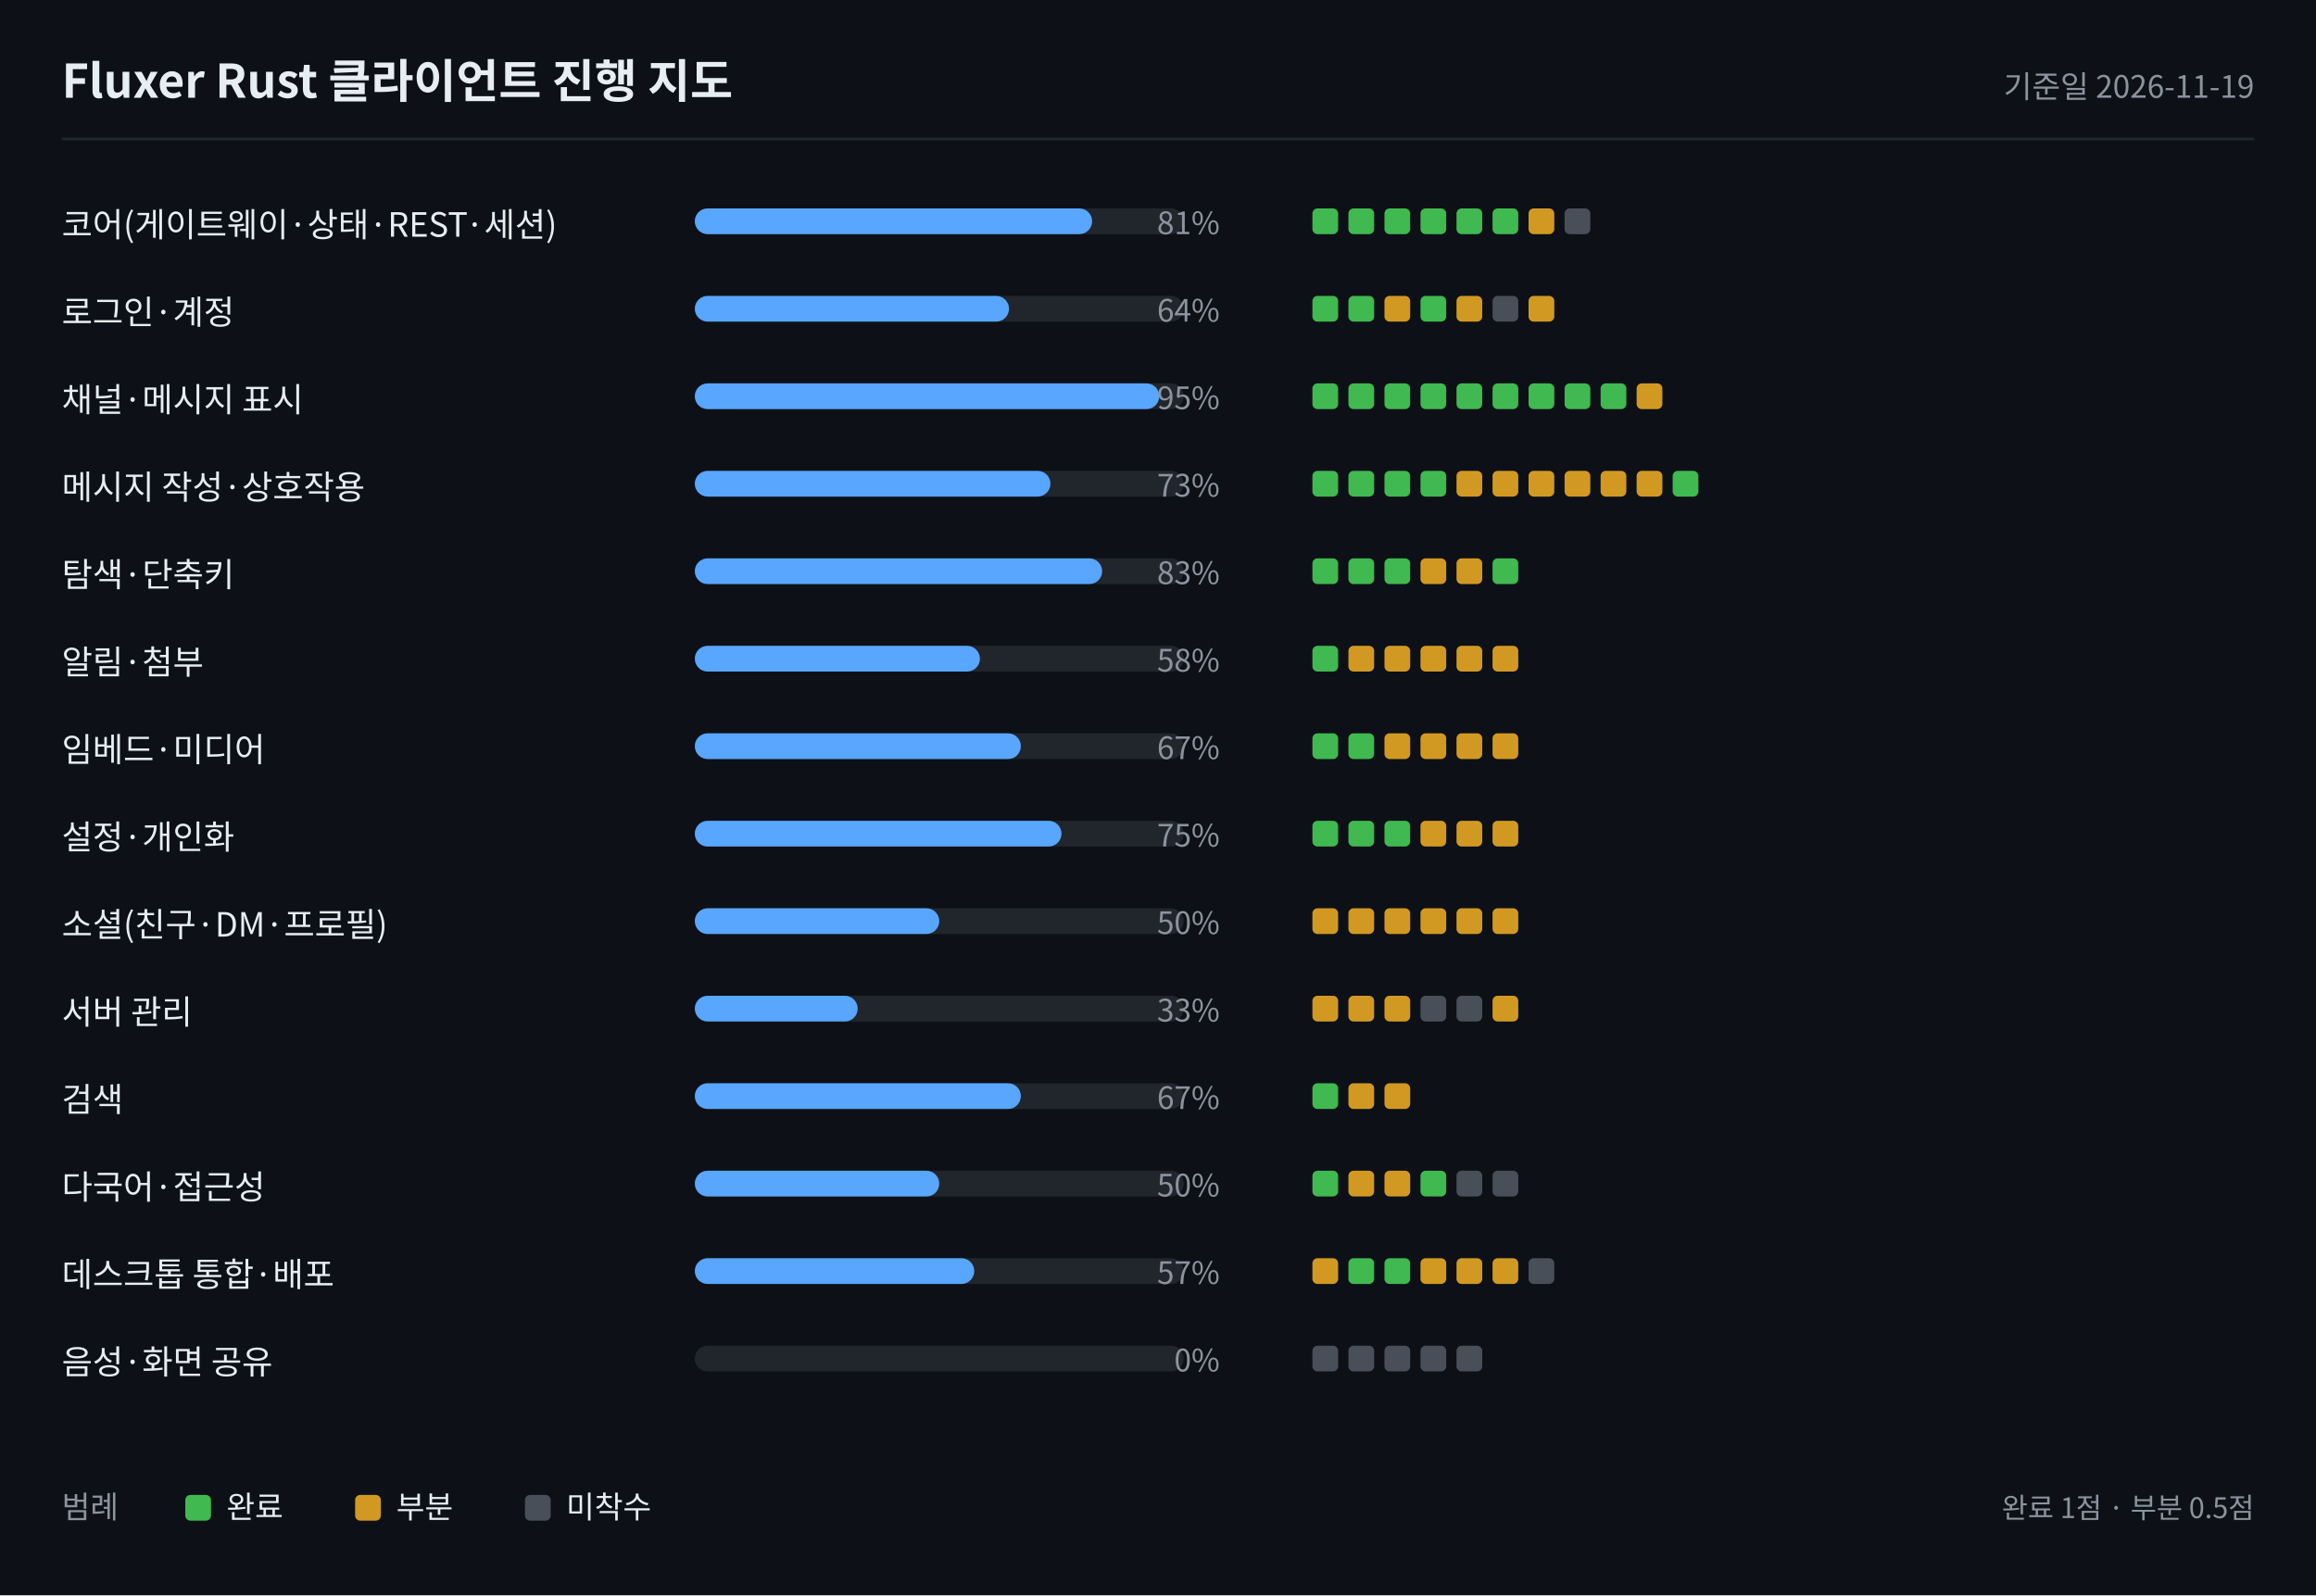
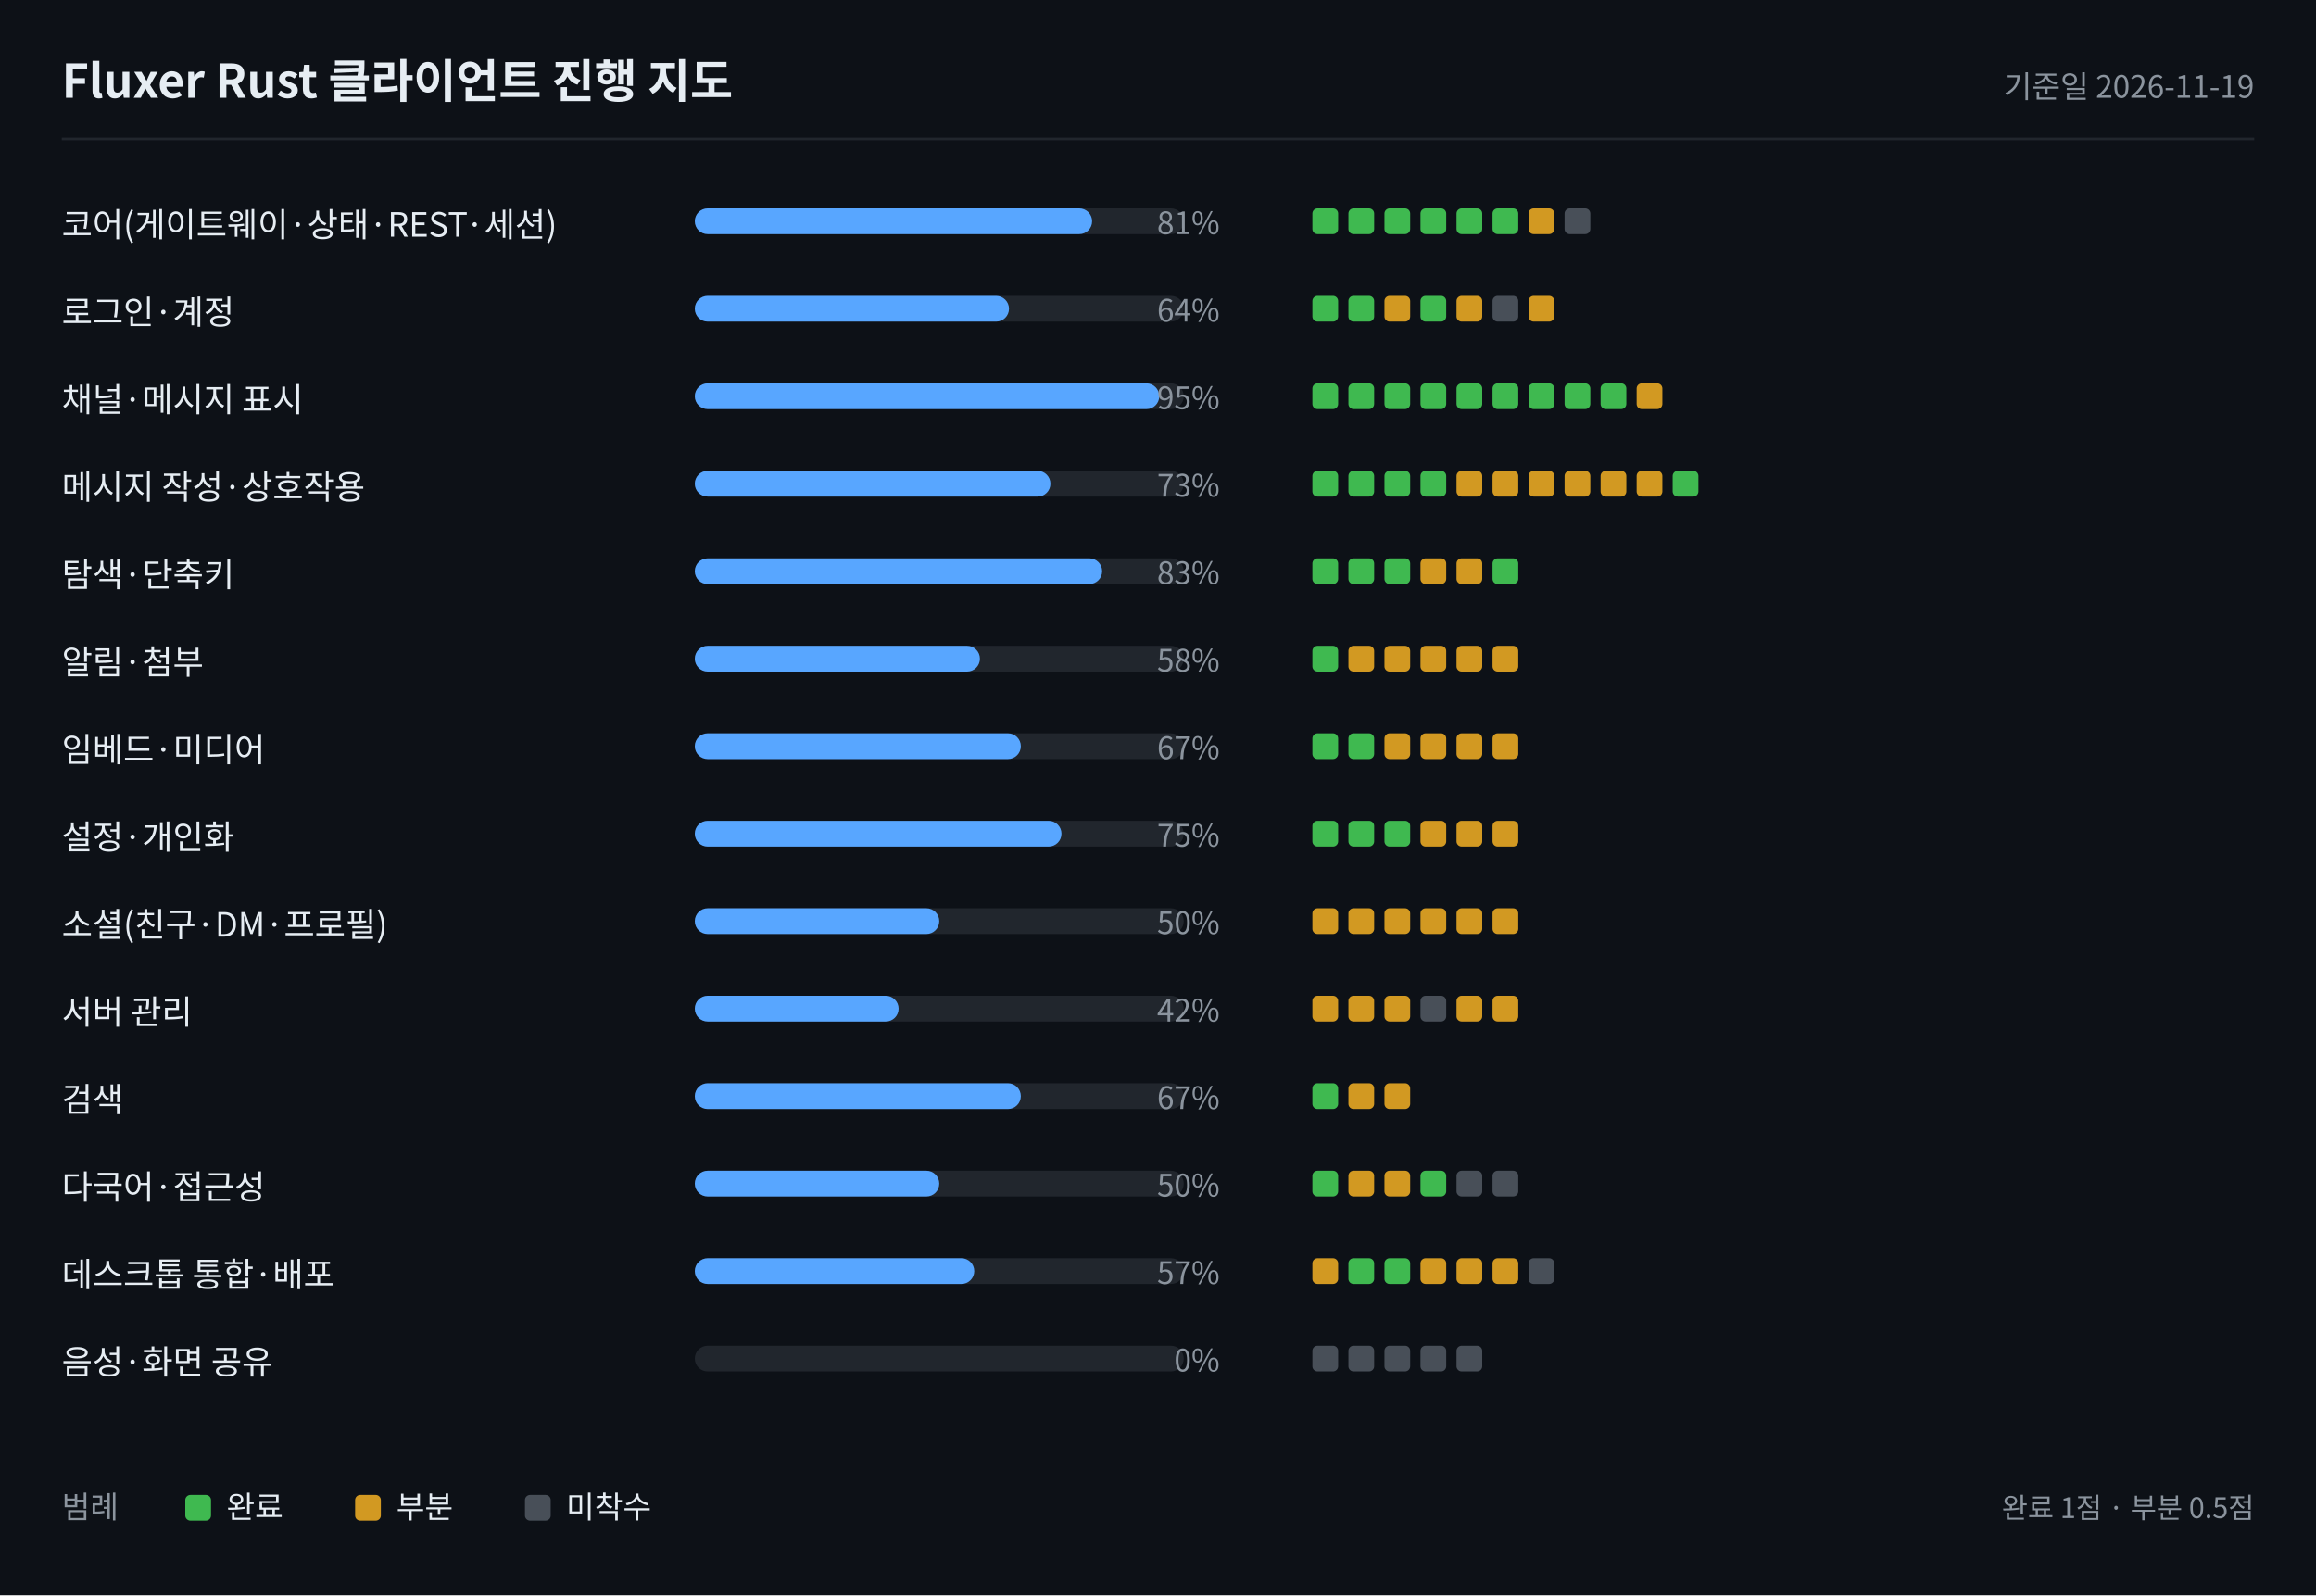
<svg xmlns="http://www.w3.org/2000/svg" width="900" height="620" viewBox="0 0 900 620" role="img" aria-label="Fluxer Rust 클라이언트 진행 지도">
  <rect width="900" height="620" fill="#0d1117" />
  <text x="24" y="38" fill="#e6edf3" font-family="Segoe UI, Malgun Gothic, Apple SD Gothic Neo, Noto Sans KR, Noto Sans CJK KR, sans-serif" font-size="18" font-weight="600">Fluxer Rust 클라이언트 진행 지도</text>
  <text x="876" y="38" fill="#8b949e" font-family="Segoe UI, Malgun Gothic, Apple SD Gothic Neo, Noto Sans KR, Noto Sans CJK KR, sans-serif" font-size="12" text-anchor="end">기준일 2026-11-19</text>
  <line x1="24" y1="54" x2="876" y2="54" stroke="#21262d" stroke-width="1" />
  <text x="24" y="92.0" fill="#e6edf3" font-family="Segoe UI, Malgun Gothic, Apple SD Gothic Neo, Noto Sans KR, Noto Sans CJK KR, sans-serif" font-size="13">코어(게이트웨이·상태·REST·세션)</text>
  <rect x="270" y="81.0" width="190" height="10" rx="5" fill="#21262d" />
  <rect x="270" y="81.0" width="154.4" height="10" rx="5" fill="#58a6ff" />
  <text x="474" y="91.0" fill="#8b949e" font-family="Segoe UI, Malgun Gothic, Apple SD Gothic Neo, Noto Sans KR, Noto Sans CJK KR, sans-serif" font-size="12" text-anchor="end">81%</text>
  <g>
    <rect x="510" y="81.0" width="10" height="10" rx="2" fill="#3fb950" />
  </g>
  <g>
    <rect x="524" y="81.0" width="10" height="10" rx="2" fill="#3fb950" />
  </g>
  <g>
    <rect x="538" y="81.0" width="10" height="10" rx="2" fill="#3fb950" />
  </g>
  <g>
    <rect x="552" y="81.0" width="10" height="10" rx="2" fill="#3fb950" />
  </g>
  <g>
    <rect x="566" y="81.0" width="10" height="10" rx="2" fill="#3fb950" />
  </g>
  <g>
    <rect x="580" y="81.0" width="10" height="10" rx="2" fill="#3fb950" />
  </g>
  <g>
    <rect x="594" y="81.0" width="10" height="10" rx="2" fill="#d29922" />
  </g>
  <g>
    <rect x="608" y="81.0" width="10" height="10" rx="2" fill="#484f58" />
  </g>
  <text x="24" y="126.0" fill="#e6edf3" font-family="Segoe UI, Malgun Gothic, Apple SD Gothic Neo, Noto Sans KR, Noto Sans CJK KR, sans-serif" font-size="13">로그인·계정</text>
  <rect x="270" y="115.0" width="190" height="10" rx="5" fill="#21262d" />
  <rect x="270" y="115.0" width="122.1" height="10" rx="5" fill="#58a6ff" />
  <text x="474" y="125.0" fill="#8b949e" font-family="Segoe UI, Malgun Gothic, Apple SD Gothic Neo, Noto Sans KR, Noto Sans CJK KR, sans-serif" font-size="12" text-anchor="end">64%</text>
  <g>
    <rect x="510" y="115.0" width="10" height="10" rx="2" fill="#3fb950" />
  </g>
  <g>
    <rect x="524" y="115.0" width="10" height="10" rx="2" fill="#3fb950" />
  </g>
  <g>
    <rect x="538" y="115.0" width="10" height="10" rx="2" fill="#d29922" />
  </g>
  <g>
    <rect x="552" y="115.0" width="10" height="10" rx="2" fill="#3fb950" />
  </g>
  <g>
    <rect x="566" y="115.0" width="10" height="10" rx="2" fill="#d29922" />
  </g>
  <g>
    <rect x="580" y="115.0" width="10" height="10" rx="2" fill="#484f58" />
  </g>
  <g>
    <rect x="594" y="115.0" width="10" height="10" rx="2" fill="#d29922" />
  </g>
  <text x="24" y="160.0" fill="#e6edf3" font-family="Segoe UI, Malgun Gothic, Apple SD Gothic Neo, Noto Sans KR, Noto Sans CJK KR, sans-serif" font-size="13">채널·메시지 표시</text>
  <rect x="270" y="149.0" width="190" height="10" rx="5" fill="#21262d" />
  <rect x="270" y="149.0" width="180.5" height="10" rx="5" fill="#58a6ff" />
  <text x="474" y="159.0" fill="#8b949e" font-family="Segoe UI, Malgun Gothic, Apple SD Gothic Neo, Noto Sans KR, Noto Sans CJK KR, sans-serif" font-size="12" text-anchor="end">95%</text>
  <g>
    <rect x="510" y="149.0" width="10" height="10" rx="2" fill="#3fb950" />
  </g>
  <g>
    <rect x="524" y="149.0" width="10" height="10" rx="2" fill="#3fb950" />
  </g>
  <g>
    <rect x="538" y="149.0" width="10" height="10" rx="2" fill="#3fb950" />
  </g>
  <g>
    <rect x="552" y="149.0" width="10" height="10" rx="2" fill="#3fb950" />
  </g>
  <g>
    <rect x="566" y="149.0" width="10" height="10" rx="2" fill="#3fb950" />
  </g>
  <g>
    <rect x="580" y="149.0" width="10" height="10" rx="2" fill="#3fb950" />
  </g>
  <g>
    <rect x="594" y="149.0" width="10" height="10" rx="2" fill="#3fb950" />
  </g>
  <g>
    <rect x="608" y="149.0" width="10" height="10" rx="2" fill="#3fb950" />
  </g>
  <g>
    <rect x="622" y="149.0" width="10" height="10" rx="2" fill="#3fb950" />
  </g>
  <g>
    <rect x="636" y="149.0" width="10" height="10" rx="2" fill="#d29922" />
  </g>
  <text x="24" y="194.0" fill="#e6edf3" font-family="Segoe UI, Malgun Gothic, Apple SD Gothic Neo, Noto Sans KR, Noto Sans CJK KR, sans-serif" font-size="13">메시지 작성·상호작용</text>
  <rect x="270" y="183.0" width="190" height="10" rx="5" fill="#21262d" />
  <rect x="270" y="183.0" width="138.2" height="10" rx="5" fill="#58a6ff" />
  <text x="474" y="193.0" fill="#8b949e" font-family="Segoe UI, Malgun Gothic, Apple SD Gothic Neo, Noto Sans KR, Noto Sans CJK KR, sans-serif" font-size="12" text-anchor="end">73%</text>
  <g>
    <rect x="510" y="183.0" width="10" height="10" rx="2" fill="#3fb950" />
  </g>
  <g>
    <rect x="524" y="183.0" width="10" height="10" rx="2" fill="#3fb950" />
  </g>
  <g>
    <rect x="538" y="183.0" width="10" height="10" rx="2" fill="#3fb950" />
  </g>
  <g>
    <rect x="552" y="183.0" width="10" height="10" rx="2" fill="#3fb950" />
  </g>
  <g>
    <rect x="566" y="183.0" width="10" height="10" rx="2" fill="#d29922" />
  </g>
  <g>
    <rect x="580" y="183.0" width="10" height="10" rx="2" fill="#d29922" />
  </g>
  <g>
    <rect x="594" y="183.0" width="10" height="10" rx="2" fill="#d29922" />
  </g>
  <g>
    <rect x="608" y="183.0" width="10" height="10" rx="2" fill="#d29922" />
  </g>
  <g>
    <rect x="622" y="183.0" width="10" height="10" rx="2" fill="#d29922" />
  </g>
  <g>
    <rect x="636" y="183.0" width="10" height="10" rx="2" fill="#d29922" />
  </g>
  <g>
    <rect x="650" y="183.0" width="10" height="10" rx="2" fill="#3fb950" />
  </g>
  <text x="24" y="228.0" fill="#e6edf3" font-family="Segoe UI, Malgun Gothic, Apple SD Gothic Neo, Noto Sans KR, Noto Sans CJK KR, sans-serif" font-size="13">탐색·단축키</text>
  <rect x="270" y="217.0" width="190" height="10" rx="5" fill="#21262d" />
  <rect x="270" y="217.0" width="158.3" height="10" rx="5" fill="#58a6ff" />
  <text x="474" y="227.0" fill="#8b949e" font-family="Segoe UI, Malgun Gothic, Apple SD Gothic Neo, Noto Sans KR, Noto Sans CJK KR, sans-serif" font-size="12" text-anchor="end">83%</text>
  <g>
    <rect x="510" y="217.0" width="10" height="10" rx="2" fill="#3fb950" />
  </g>
  <g>
    <rect x="524" y="217.0" width="10" height="10" rx="2" fill="#3fb950" />
  </g>
  <g>
    <rect x="538" y="217.0" width="10" height="10" rx="2" fill="#3fb950" />
  </g>
  <g>
    <rect x="552" y="217.0" width="10" height="10" rx="2" fill="#d29922" />
  </g>
  <g>
    <rect x="566" y="217.0" width="10" height="10" rx="2" fill="#d29922" />
  </g>
  <g>
    <rect x="580" y="217.0" width="10" height="10" rx="2" fill="#3fb950" />
  </g>
  <text x="24" y="262.0" fill="#e6edf3" font-family="Segoe UI, Malgun Gothic, Apple SD Gothic Neo, Noto Sans KR, Noto Sans CJK KR, sans-serif" font-size="13">알림·첨부</text>
  <rect x="270" y="251.0" width="190" height="10" rx="5" fill="#21262d" />
  <rect x="270" y="251.0" width="110.8" height="10" rx="5" fill="#58a6ff" />
  <text x="474" y="261.0" fill="#8b949e" font-family="Segoe UI, Malgun Gothic, Apple SD Gothic Neo, Noto Sans KR, Noto Sans CJK KR, sans-serif" font-size="12" text-anchor="end">58%</text>
  <g>
    <rect x="510" y="251.0" width="10" height="10" rx="2" fill="#3fb950" />
  </g>
  <g>
    <rect x="524" y="251.0" width="10" height="10" rx="2" fill="#d29922" />
  </g>
  <g>
    <rect x="538" y="251.0" width="10" height="10" rx="2" fill="#d29922" />
  </g>
  <g>
    <rect x="552" y="251.0" width="10" height="10" rx="2" fill="#d29922" />
  </g>
  <g>
    <rect x="566" y="251.0" width="10" height="10" rx="2" fill="#d29922" />
  </g>
  <g>
    <rect x="580" y="251.0" width="10" height="10" rx="2" fill="#d29922" />
  </g>
  <text x="24" y="296.0" fill="#e6edf3" font-family="Segoe UI, Malgun Gothic, Apple SD Gothic Neo, Noto Sans KR, Noto Sans CJK KR, sans-serif" font-size="13">임베드·미디어</text>
  <rect x="270" y="285.0" width="190" height="10" rx="5" fill="#21262d" />
  <rect x="270" y="285.0" width="126.7" height="10" rx="5" fill="#58a6ff" />
  <text x="474" y="295.0" fill="#8b949e" font-family="Segoe UI, Malgun Gothic, Apple SD Gothic Neo, Noto Sans KR, Noto Sans CJK KR, sans-serif" font-size="12" text-anchor="end">67%</text>
  <g>
    <rect x="510" y="285.0" width="10" height="10" rx="2" fill="#3fb950" />
  </g>
  <g>
    <rect x="524" y="285.0" width="10" height="10" rx="2" fill="#3fb950" />
  </g>
  <g>
    <rect x="538" y="285.0" width="10" height="10" rx="2" fill="#d29922" />
  </g>
  <g>
    <rect x="552" y="285.0" width="10" height="10" rx="2" fill="#d29922" />
  </g>
  <g>
    <rect x="566" y="285.0" width="10" height="10" rx="2" fill="#d29922" />
  </g>
  <g>
    <rect x="580" y="285.0" width="10" height="10" rx="2" fill="#d29922" />
  </g>
  <text x="24" y="330.0" fill="#e6edf3" font-family="Segoe UI, Malgun Gothic, Apple SD Gothic Neo, Noto Sans KR, Noto Sans CJK KR, sans-serif" font-size="13">설정·개인화</text>
  <rect x="270" y="319.0" width="190" height="10" rx="5" fill="#21262d" />
  <rect x="270" y="319.0" width="142.5" height="10" rx="5" fill="#58a6ff" />
  <text x="474" y="329.0" fill="#8b949e" font-family="Segoe UI, Malgun Gothic, Apple SD Gothic Neo, Noto Sans KR, Noto Sans CJK KR, sans-serif" font-size="12" text-anchor="end">75%</text>
  <g>
    <rect x="510" y="319.0" width="10" height="10" rx="2" fill="#3fb950" />
  </g>
  <g>
    <rect x="524" y="319.0" width="10" height="10" rx="2" fill="#3fb950" />
  </g>
  <g>
    <rect x="538" y="319.0" width="10" height="10" rx="2" fill="#3fb950" />
  </g>
  <g>
    <rect x="552" y="319.0" width="10" height="10" rx="2" fill="#d29922" />
  </g>
  <g>
    <rect x="566" y="319.0" width="10" height="10" rx="2" fill="#d29922" />
  </g>
  <g>
    <rect x="580" y="319.0" width="10" height="10" rx="2" fill="#d29922" />
  </g>
  <text x="24" y="364.0" fill="#e6edf3" font-family="Segoe UI, Malgun Gothic, Apple SD Gothic Neo, Noto Sans KR, Noto Sans CJK KR, sans-serif" font-size="13">소셜(친구·DM·프로필)</text>
  <rect x="270" y="353.0" width="190" height="10" rx="5" fill="#21262d" />
  <rect x="270" y="353.0" width="95.0" height="10" rx="5" fill="#58a6ff" />
  <text x="474" y="363.0" fill="#8b949e" font-family="Segoe UI, Malgun Gothic, Apple SD Gothic Neo, Noto Sans KR, Noto Sans CJK KR, sans-serif" font-size="12" text-anchor="end">50%</text>
  <g>
    <rect x="510" y="353.0" width="10" height="10" rx="2" fill="#d29922" />
  </g>
  <g>
    <rect x="524" y="353.0" width="10" height="10" rx="2" fill="#d29922" />
  </g>
  <g>
    <rect x="538" y="353.0" width="10" height="10" rx="2" fill="#d29922" />
  </g>
  <g>
    <rect x="552" y="353.0" width="10" height="10" rx="2" fill="#d29922" />
  </g>
  <g>
    <rect x="566" y="353.0" width="10" height="10" rx="2" fill="#d29922" />
  </g>
  <g>
    <rect x="580" y="353.0" width="10" height="10" rx="2" fill="#d29922" />
  </g>
  <text x="24" y="398.0" fill="#e6edf3" font-family="Segoe UI, Malgun Gothic, Apple SD Gothic Neo, Noto Sans KR, Noto Sans CJK KR, sans-serif" font-size="13">서버 관리</text>
  <rect x="270" y="387.0" width="190" height="10" rx="5" fill="#21262d" />
-   <rect x="270" y="387.0" width="63.3" height="10" rx="5" fill="#58a6ff" />
-   <text x="474" y="397.0" fill="#8b949e" font-family="Segoe UI, Malgun Gothic, Apple SD Gothic Neo, Noto Sans KR, Noto Sans CJK KR, sans-serif" font-size="12" text-anchor="end">33%</text>
+   <rect x="270" y="387.0" width="79.2" height="10" rx="5" fill="#58a6ff" />
+   <text x="474" y="397.0" fill="#8b949e" font-family="Segoe UI, Malgun Gothic, Apple SD Gothic Neo, Noto Sans KR, Noto Sans CJK KR, sans-serif" font-size="12" text-anchor="end">42%</text>
  <g>
    <rect x="510" y="387.0" width="10" height="10" rx="2" fill="#d29922" />
  </g>
  <g>
    <rect x="524" y="387.0" width="10" height="10" rx="2" fill="#d29922" />
  </g>
  <g>
    <rect x="538" y="387.0" width="10" height="10" rx="2" fill="#d29922" />
  </g>
  <g>
    <rect x="552" y="387.0" width="10" height="10" rx="2" fill="#484f58" />
  </g>
  <g>
-     <rect x="566" y="387.0" width="10" height="10" rx="2" fill="#484f58" />
+     <rect x="566" y="387.0" width="10" height="10" rx="2" fill="#d29922" />
  </g>
  <g>
    <rect x="580" y="387.0" width="10" height="10" rx="2" fill="#d29922" />
  </g>
  <text x="24" y="432.0" fill="#e6edf3" font-family="Segoe UI, Malgun Gothic, Apple SD Gothic Neo, Noto Sans KR, Noto Sans CJK KR, sans-serif" font-size="13">검색</text>
  <rect x="270" y="421.0" width="190" height="10" rx="5" fill="#21262d" />
  <rect x="270" y="421.0" width="126.7" height="10" rx="5" fill="#58a6ff" />
  <text x="474" y="431.0" fill="#8b949e" font-family="Segoe UI, Malgun Gothic, Apple SD Gothic Neo, Noto Sans KR, Noto Sans CJK KR, sans-serif" font-size="12" text-anchor="end">67%</text>
  <g>
    <rect x="510" y="421.0" width="10" height="10" rx="2" fill="#3fb950" />
  </g>
  <g>
    <rect x="524" y="421.0" width="10" height="10" rx="2" fill="#d29922" />
  </g>
  <g>
    <rect x="538" y="421.0" width="10" height="10" rx="2" fill="#d29922" />
  </g>
  <text x="24" y="466.0" fill="#e6edf3" font-family="Segoe UI, Malgun Gothic, Apple SD Gothic Neo, Noto Sans KR, Noto Sans CJK KR, sans-serif" font-size="13">다국어·접근성</text>
  <rect x="270" y="455.0" width="190" height="10" rx="5" fill="#21262d" />
  <rect x="270" y="455.0" width="95.0" height="10" rx="5" fill="#58a6ff" />
  <text x="474" y="465.0" fill="#8b949e" font-family="Segoe UI, Malgun Gothic, Apple SD Gothic Neo, Noto Sans KR, Noto Sans CJK KR, sans-serif" font-size="12" text-anchor="end">50%</text>
  <g>
    <rect x="510" y="455.0" width="10" height="10" rx="2" fill="#3fb950" />
  </g>
  <g>
    <rect x="524" y="455.0" width="10" height="10" rx="2" fill="#d29922" />
  </g>
  <g>
    <rect x="538" y="455.0" width="10" height="10" rx="2" fill="#d29922" />
  </g>
  <g>
    <rect x="552" y="455.0" width="10" height="10" rx="2" fill="#3fb950" />
  </g>
  <g>
    <rect x="566" y="455.0" width="10" height="10" rx="2" fill="#484f58" />
  </g>
  <g>
    <rect x="580" y="455.0" width="10" height="10" rx="2" fill="#484f58" />
  </g>
  <text x="24" y="500.0" fill="#e6edf3" font-family="Segoe UI, Malgun Gothic, Apple SD Gothic Neo, Noto Sans KR, Noto Sans CJK KR, sans-serif" font-size="13">데스크톱 통합·배포</text>
  <rect x="270" y="489.0" width="190" height="10" rx="5" fill="#21262d" />
  <rect x="270" y="489.0" width="108.6" height="10" rx="5" fill="#58a6ff" />
  <text x="474" y="499.0" fill="#8b949e" font-family="Segoe UI, Malgun Gothic, Apple SD Gothic Neo, Noto Sans KR, Noto Sans CJK KR, sans-serif" font-size="12" text-anchor="end">57%</text>
  <g>
    <rect x="510" y="489.0" width="10" height="10" rx="2" fill="#d29922" />
  </g>
  <g>
    <rect x="524" y="489.0" width="10" height="10" rx="2" fill="#3fb950" />
  </g>
  <g>
    <rect x="538" y="489.0" width="10" height="10" rx="2" fill="#3fb950" />
  </g>
  <g>
    <rect x="552" y="489.0" width="10" height="10" rx="2" fill="#d29922" />
  </g>
  <g>
    <rect x="566" y="489.0" width="10" height="10" rx="2" fill="#d29922" />
  </g>
  <g>
    <rect x="580" y="489.0" width="10" height="10" rx="2" fill="#d29922" />
  </g>
  <g>
    <rect x="594" y="489.0" width="10" height="10" rx="2" fill="#484f58" />
  </g>
  <text x="24" y="534.0" fill="#e6edf3" font-family="Segoe UI, Malgun Gothic, Apple SD Gothic Neo, Noto Sans KR, Noto Sans CJK KR, sans-serif" font-size="13">음성·화면 공유</text>
  <rect x="270" y="523.0" width="190" height="10" rx="5" fill="#21262d" />
  <text x="474" y="533.0" fill="#8b949e" font-family="Segoe UI, Malgun Gothic, Apple SD Gothic Neo, Noto Sans KR, Noto Sans CJK KR, sans-serif" font-size="12" text-anchor="end">0%</text>
  <g>
    <rect x="510" y="523.0" width="10" height="10" rx="2" fill="#484f58" />
  </g>
  <g>
    <rect x="524" y="523.0" width="10" height="10" rx="2" fill="#484f58" />
  </g>
  <g>
    <rect x="538" y="523.0" width="10" height="10" rx="2" fill="#484f58" />
  </g>
  <g>
    <rect x="552" y="523.0" width="10" height="10" rx="2" fill="#484f58" />
  </g>
  <g>
    <rect x="566" y="523.0" width="10" height="10" rx="2" fill="#484f58" />
  </g>
  <text x="24" y="590.0" fill="#8b949e" font-family="Segoe UI, Malgun Gothic, Apple SD Gothic Neo, Noto Sans KR, Noto Sans CJK KR, sans-serif" font-size="12">범례</text>
  <rect x="72" y="581.0" width="10" height="10" rx="2" fill="#3fb950" />
  <text x="88" y="590.0" fill="#e6edf3" font-family="Segoe UI, Malgun Gothic, Apple SD Gothic Neo, Noto Sans KR, Noto Sans CJK KR, sans-serif" font-size="12">완료</text>
  <rect x="138" y="581.0" width="10" height="10" rx="2" fill="#d29922" />
  <text x="154" y="590.0" fill="#e6edf3" font-family="Segoe UI, Malgun Gothic, Apple SD Gothic Neo, Noto Sans KR, Noto Sans CJK KR, sans-serif" font-size="12">부분</text>
  <rect x="204" y="581.0" width="10" height="10" rx="2" fill="#484f58" />
  <text x="220" y="590.0" fill="#e6edf3" font-family="Segoe UI, Malgun Gothic, Apple SD Gothic Neo, Noto Sans KR, Noto Sans CJK KR, sans-serif" font-size="12">미착수</text>
  <text x="876" y="590.0" fill="#8b949e" font-family="Segoe UI, Malgun Gothic, Apple SD Gothic Neo, Noto Sans KR, Noto Sans CJK KR, sans-serif" font-size="11" text-anchor="end">완료 1점 · 부분 0.5점</text>
</svg>
